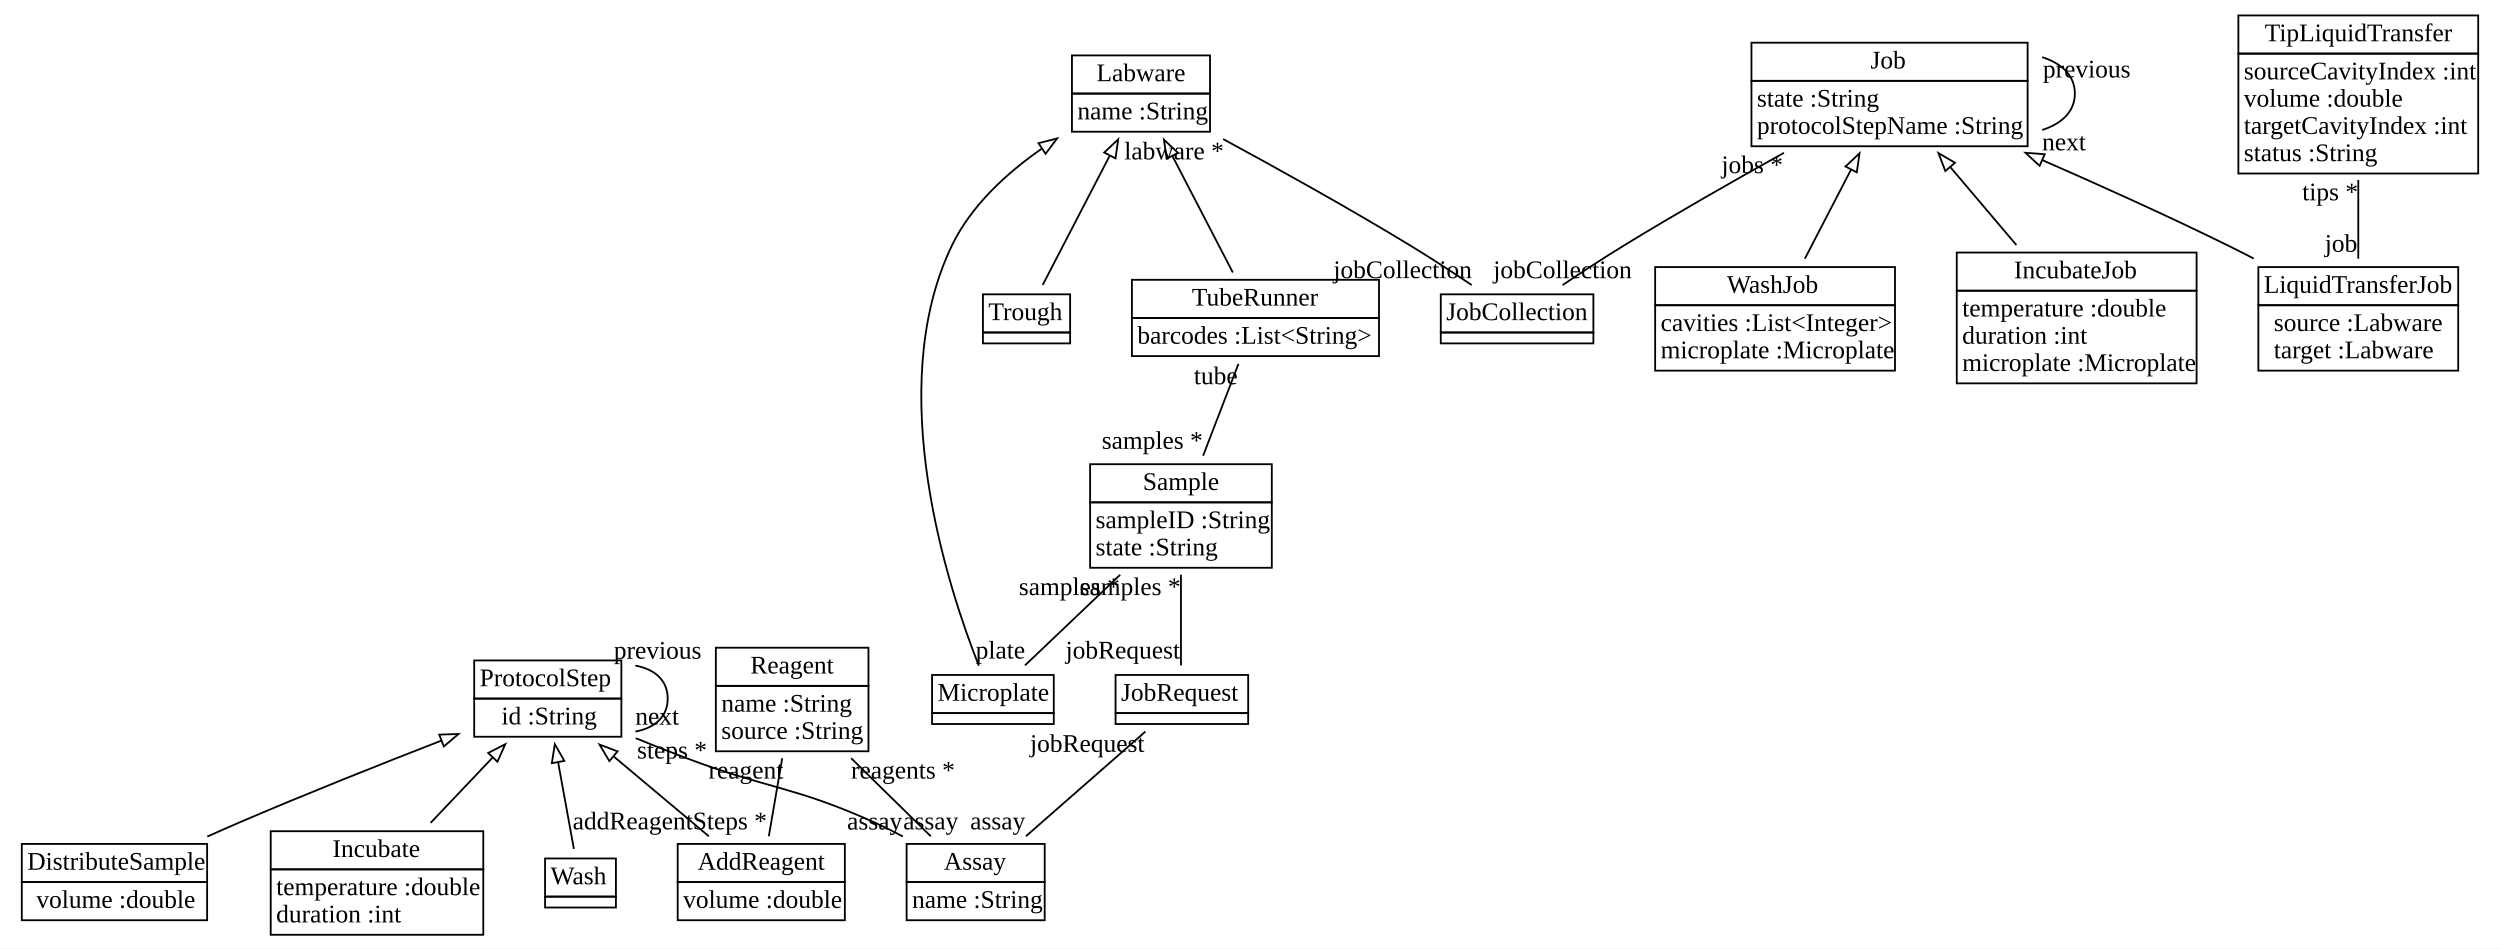
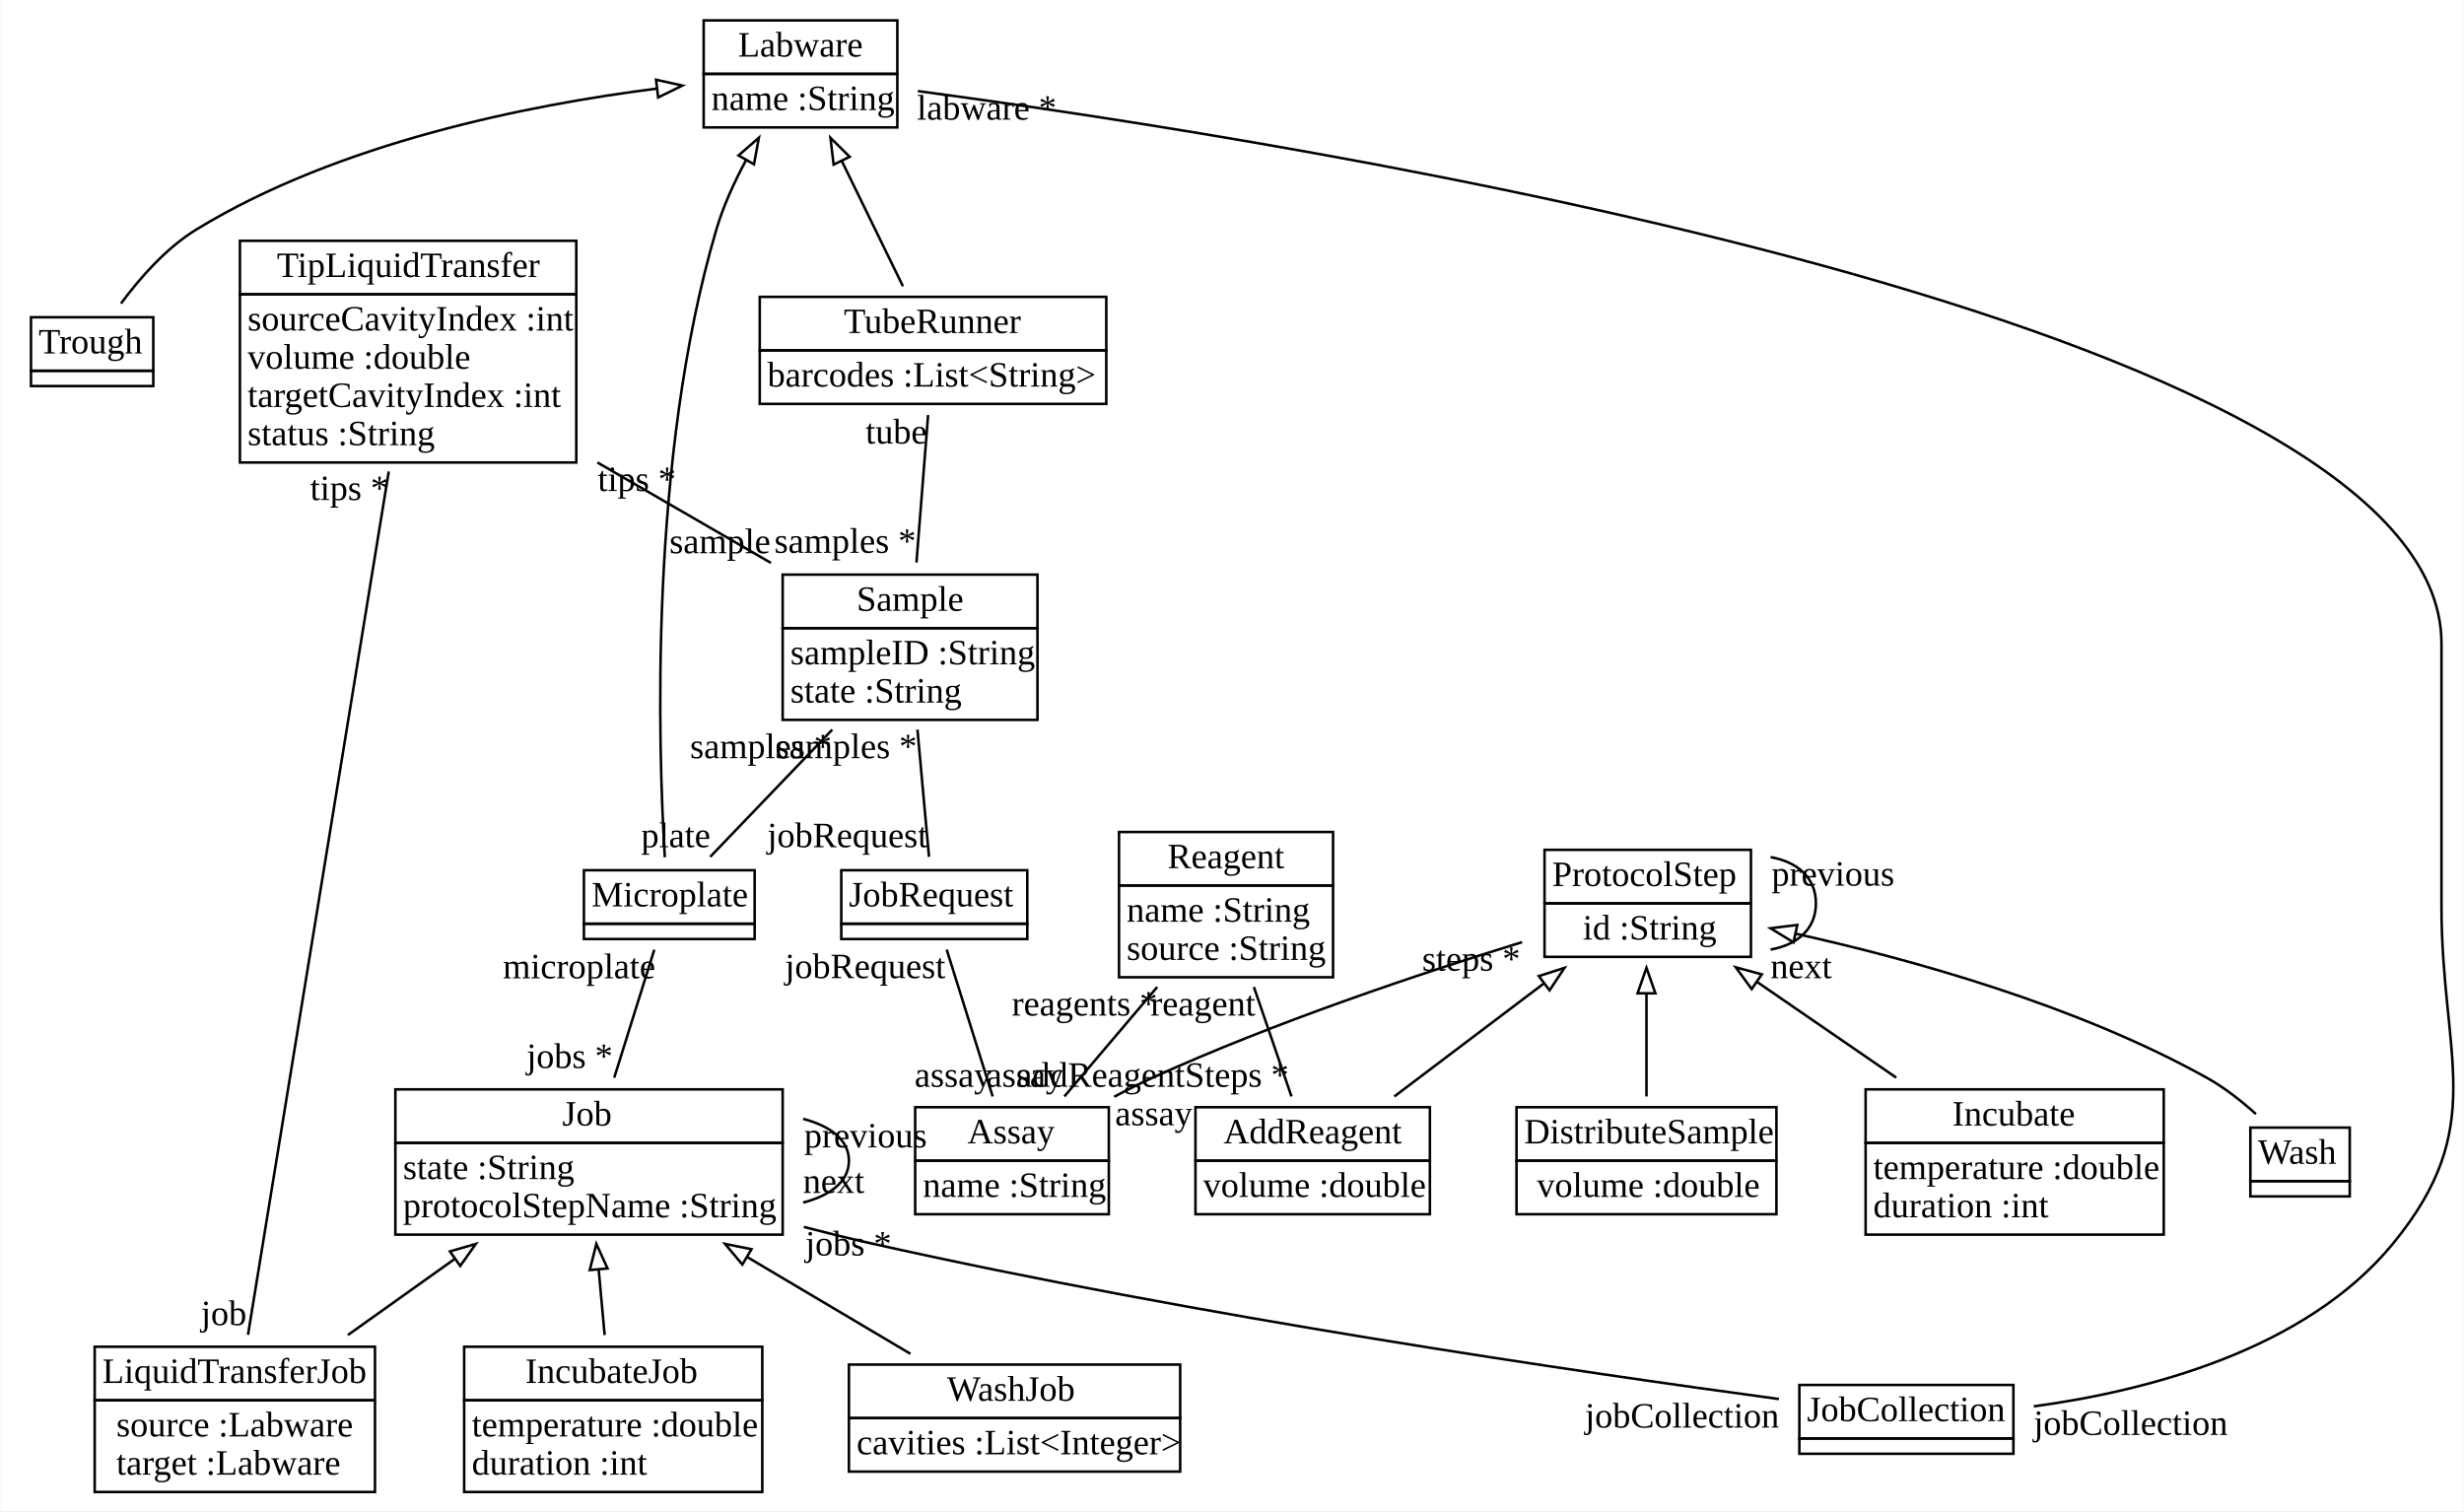
- <svg xmlns="http://www.w3.org/2000/svg" width="1376px" height="522px" viewBox="0.00 0.00 1376.00 522.00">
-   <g id="graph0" class="graph" transform="scale(1.0 1.0) rotate(0) translate(4 518)">
-     <polygon fill="white" stroke="none" points="-4,4 -4,-518 1372,-518 1372,4 -4,4" />
+ <svg xmlns="http://www.w3.org/2000/svg" width="967px" height="593px" viewBox="0.00 0.00 966.68 593.00">
+   <g id="graph0" class="graph" transform="scale(1.0 1.0) rotate(0) translate(4 589)">
+     <polygon fill="white" stroke="none" points="-4,4 -4,-589 962.68,-589 962.68,4 -4,4" />
    <g id="node1" class="node">
-       <polygon fill="none" stroke="black" points="369,-32.5 369,-53.5 461,-53.5 461,-32.5 369,-32.5" />
-       <text text-anchor="start" x="380" y="-39.3" font-family="Times New Roman,serif" font-size="14.00">AddReagent</text>
-       <polygon fill="none" stroke="black" points="369,-11.5 369,-32.5 461,-32.5 461,-11.5 369,-11.5" />
-       <text text-anchor="start" x="372" y="-18.3" font-family="Times New Roman,serif" font-size="14.00">volume :double</text>
+       <polygon fill="none" stroke="black" points="465,-133.5 465,-154.5 557,-154.5 557,-133.5 465,-133.5" />
+       <text text-anchor="start" x="476" y="-140.3" font-family="Times New Roman,serif" font-size="14.00">AddReagent</text>
+       <polygon fill="none" stroke="black" points="465,-112.5 465,-133.5 557,-133.5 557,-112.5 465,-112.5" />
+       <text text-anchor="start" x="468" y="-119.3" font-family="Times New Roman,serif" font-size="14.00">volume :double</text>
    </g>
    <g id="node12" class="node">
-       <polygon fill="none" stroke="black" points="257,-133.5 257,-154.5 338,-154.5 338,-133.5 257,-133.5" />
-       <text text-anchor="start" x="260" y="-140.3" font-family="Times New Roman,serif" font-size="14.00">ProtocolStep</text>
-       <polygon fill="none" stroke="black" points="257,-112.5 257,-133.5 338,-133.5 338,-112.5 257,-112.5" />
-       <text text-anchor="start" x="272" y="-119.3" font-family="Times New Roman,serif" font-size="14.00">id :String</text>
+       <polygon fill="none" stroke="black" points="602,-234.5 602,-255.5 683,-255.5 683,-234.5 602,-234.5" />
+       <text text-anchor="start" x="605" y="-241.3" font-family="Times New Roman,serif" font-size="14.00">ProtocolStep</text>
+       <polygon fill="none" stroke="black" points="602,-213.5 602,-234.5 683,-234.5 683,-213.5 602,-213.5" />
+       <text text-anchor="start" x="617" y="-220.3" font-family="Times New Roman,serif" font-size="14.00">id :String</text>
+     </g>
+     <g id="edge15" class="edge">
+       <path fill="none" stroke="black" d="M543.046,-158.718C560.73,-172.082 582.86,-188.806 601.705,-203.048" />
+       <polygon fill="none" stroke="black" points="599.742,-205.952 609.831,-209.189 603.963,-200.367 599.742,-205.952" />
+     </g>
+     <g id="node13" class="node">
+       <polygon fill="none" stroke="black" points="435,-241.5 435,-262.5 519,-262.5 519,-241.5 435,-241.5" />
+       <text text-anchor="start" x="454" y="-248.3" font-family="Times New Roman,serif" font-size="14.00">Reagent</text>
+       <polygon fill="none" stroke="black" points="435,-205.5 435,-241.5 519,-241.5 519,-205.5 435,-205.5" />
+       <text text-anchor="start" x="438" y="-227.3" font-family="Times New Roman,serif" font-size="14.00">name :String</text>
+       <text text-anchor="start" x="438" y="-212.3" font-family="Times New Roman,serif" font-size="14.00">source :String</text>
+     </g>
+     <g id="edge1" class="edge">
+       <path fill="none" stroke="black" d="M502.683,-158.718C498.24,-171.655 492.715,-187.742 487.929,-201.677" />
+       <text text-anchor="middle" x="467.929" y="-190.477" font-family="Times New Roman,serif" font-size="14.00">reagent</text>
+       <text text-anchor="middle" x="448.183" y="-162.518" font-family="Times New Roman,serif" font-size="14.00">addReagentSteps *</text>
+     </g>
+     <g id="node2" class="node">
+       <polygon fill="none" stroke="black" points="355,-133.5 355,-154.5 431,-154.5 431,-133.5 355,-133.5" />
+       <text text-anchor="start" x="375.5" y="-140.3" font-family="Times New Roman,serif" font-size="14.00">Assay</text>
+       <polygon fill="none" stroke="black" points="355,-112.5 355,-133.5 431,-133.5 431,-112.5 355,-112.5" />
+       <text text-anchor="start" x="358" y="-119.3" font-family="Times New Roman,serif" font-size="14.00">name :String</text>
+     </g>
+     <g id="node8" class="node">
+       <polygon fill="none" stroke="black" points="326,-226.5 326,-247.5 399,-247.5 399,-226.5 326,-226.5" />
+       <text text-anchor="start" x="329" y="-233.3" font-family="Times New Roman,serif" font-size="14.00">JobRequest</text>
+       <polygon fill="none" stroke="black" points="326,-220.5 326,-226.5 399,-226.5 399,-220.5 326,-220.5" />
+     </g>
+     <g id="edge2" class="edge">
+       <path fill="none" stroke="black" d="M385.417,-158.718C379.824,-176.578 372.352,-200.441 367.368,-216.358" />
+       <text text-anchor="middle" x="335.368" y="-205.158" font-family="Times New Roman,serif" font-size="14.00">jobRequest</text>
+       <text text-anchor="middle" x="369.917" y="-162.518" font-family="Times New Roman,serif" font-size="14.00">assay</text>
+     </g>
+     <g id="edge3" class="edge">
+       <path fill="none" stroke="black" d="M433.102,-158.595C438.05,-161.231 443.093,-163.765 448,-166 496.029,-187.881 553.365,-207.022 593.194,-219.279" />
+       <text text-anchor="middle" x="573.194" y="-208.079" font-family="Times New Roman,serif" font-size="14.00">steps *</text>
+       <text text-anchor="middle" x="448.602" y="-147.395" font-family="Times New Roman,serif" font-size="14.00">assay</text>
+     </g>
+     <g id="edge4" class="edge">
+       <path fill="none" stroke="black" d="M413.549,-158.718C424.526,-171.655 438.175,-187.742 449.998,-201.677" />
+       <text text-anchor="middle" x="421.498" y="-190.477" font-family="Times New Roman,serif" font-size="14.00">reagents *</text>
+       <text text-anchor="middle" x="398.049" y="-162.518" font-family="Times New Roman,serif" font-size="14.00">assay</text>
+     </g>
+     <g id="node3" class="node">
+       <polygon fill="none" stroke="black" points="591,-133.5 591,-154.5 693,-154.5 693,-133.5 591,-133.5" />
+       <text text-anchor="start" x="594" y="-140.3" font-family="Times New Roman,serif" font-size="14.00">DistributeSample</text>
+       <polygon fill="none" stroke="black" points="591,-112.5 591,-133.5 693,-133.5 693,-112.5 591,-112.5" />
+       <text text-anchor="start" x="599" y="-119.3" font-family="Times New Roman,serif" font-size="14.00">volume :double</text>
+     </g>
+     <g id="edge16" class="edge">
+       <path fill="none" stroke="black" d="M642,-158.718C642,-170.823 642,-185.686 642,-198.963" />
+       <polygon fill="none" stroke="black" points="638.5,-199.189 642,-209.189 645.5,-199.189 638.5,-199.189" />
+     </g>
+     <g id="node4" class="node">
+       <polygon fill="none" stroke="black" points="728,-140.5 728,-161.5 845,-161.5 845,-140.5 728,-140.5" />
+       <text text-anchor="start" x="762" y="-147.3" font-family="Times New Roman,serif" font-size="14.00">Incubate</text>
+       <polygon fill="none" stroke="black" points="728,-104.5 728,-140.5 845,-140.5 845,-104.5 728,-104.5" />
+       <text text-anchor="start" x="731" y="-126.3" font-family="Times New Roman,serif" font-size="14.00">temperature :double</text>
+       <text text-anchor="start" x="731" y="-111.3" font-family="Times New Roman,serif" font-size="14.00">duration :int</text>
+     </g>
+     <g id="edge17" class="edge">
+       <path fill="none" stroke="black" d="M740.042,-166.096C722.499,-178.157 702.573,-191.856 685.288,-203.74" />
+       <polygon fill="none" stroke="black" points="683.294,-200.863 677.036,-209.412 687.26,-206.631 683.294,-200.863" />
+     </g>
+     <g id="node5" class="node">
+       <polygon fill="none" stroke="black" points="178,-39.5 178,-60.5 295,-60.5 295,-39.5 178,-39.5" />
+       <text text-anchor="start" x="202" y="-46.3" font-family="Times New Roman,serif" font-size="14.00">IncubateJob</text>
+       <polygon fill="none" stroke="black" points="178,-3.5 178,-39.5 295,-39.5 295,-3.5 178,-3.5" />
+       <text text-anchor="start" x="181" y="-25.3" font-family="Times New Roman,serif" font-size="14.00">temperature :double</text>
+       <text text-anchor="start" x="181" y="-10.3" font-family="Times New Roman,serif" font-size="14.00">duration :int</text>
+     </g>
+     <g id="node6" class="node">
+       <polygon fill="none" stroke="black" points="151,-140.5 151,-161.5 303,-161.5 303,-140.5 151,-140.5" />
+       <text text-anchor="start" x="216.5" y="-147.3" font-family="Times New Roman,serif" font-size="14.00">Job</text>
+       <polygon fill="none" stroke="black" points="151,-104.5 151,-140.5 303,-140.5 303,-104.5 151,-104.5" />
+       <text text-anchor="start" x="154" y="-126.3" font-family="Times New Roman,serif" font-size="14.00">state :String</text>
+       <text text-anchor="start" x="154" y="-111.3" font-family="Times New Roman,serif" font-size="14.00">protocolStepName :String</text>
+     </g>
+     <g id="edge18" class="edge">
+       <path fill="none" stroke="black" d="M233.128,-65.096C232.389,-73.223 231.582,-82.094 230.804,-90.651" />
+       <polygon fill="none" stroke="black" points="227.296,-90.588 229.876,-100.864 234.267,-91.222 227.296,-90.588" />
+     </g>
+     <g id="edge10" class="edge">
+       <path fill="none" stroke="black" d="M311.032,-117.067C321.852,-119.917 329,-125.395 329,-133.5 329,-141.605 321.852,-147.083 311.032,-149.933" />
+       <text text-anchor="middle" x="335.532" y="-138.733" font-family="Times New Roman,serif" font-size="14.00">previous</text>
+       <text text-anchor="middle" x="323.032" y="-120.867" font-family="Times New Roman,serif" font-size="14.00">next</text>
+     </g>
+     <g id="node11" class="node">
+       <polygon fill="none" stroke="black" points="225,-226.5 225,-247.5 292,-247.5 292,-226.5 225,-226.5" />
+       <text text-anchor="start" x="228" y="-233.3" font-family="Times New Roman,serif" font-size="14.00">Microplate</text>
+       <polygon fill="none" stroke="black" points="225,-220.5 225,-226.5 292,-226.5 292,-220.5 225,-220.5" />
+     </g>
+     <g id="edge9" class="edge">
+       <path fill="none" stroke="black" d="M236.894,-166.096C242.103,-182.733 248.289,-202.489 252.613,-216.295" />
+       <text text-anchor="middle" x="223.113" y="-205.095" font-family="Times New Roman,serif" font-size="14.00">microplate</text>
+       <text text-anchor="middle" x="219.394" y="-169.896" font-family="Times New Roman,serif" font-size="14.00">jobs *</text>
+     </g>
+     <g id="node7" class="node">
+       <polygon fill="none" stroke="black" points="702,-24.5 702,-45.5 786,-45.5 786,-24.5 702,-24.5" />
+       <text text-anchor="start" x="705" y="-31.3" font-family="Times New Roman,serif" font-size="14.00">JobCollection</text>
+       <polygon fill="none" stroke="black" points="702,-18.5 702,-24.5 786,-24.5 786,-18.5 702,-18.5" />
+     </g>
+     <g id="edge6" class="edge">
+       <path fill="none" stroke="black" d="M693.966,-39.983C616.982,-50.369 465.068,-72.501 338,-101 329.302,-102.951 320.274,-105.175 311.293,-107.519" />
+       <text text-anchor="middle" x="328.793" y="-96.319" font-family="Times New Roman,serif" font-size="14.00">jobs *</text>
+       <text text-anchor="middle" x="655.966" y="-28.783" font-family="Times New Roman,serif" font-size="14.00">jobCollection</text>
+     </g>
+     <g id="node9" class="node">
+       <polygon fill="none" stroke="black" points="272,-560 272,-581 348,-581 348,-560 272,-560" />
+       <text text-anchor="start" x="285.5" y="-566.8" font-family="Times New Roman,serif" font-size="14.00">Labware</text>
+       <polygon fill="none" stroke="black" points="272,-539 272,-560 348,-560 348,-539 272,-539" />
+       <text text-anchor="start" x="275" y="-545.8" font-family="Times New Roman,serif" font-size="14.00">name :String</text>
+     </g>
+     <g id="edge7" class="edge">
+       <path fill="none" stroke="black" d="M794.019,-37.103C838.113,-43.095 900.549,-58.981 935,-101 972.72,-147.005 954,-174.009 954,-233.5 954,-233.5 954,-233.5 954,-336.5 954,-463.145 503.452,-533.594 356.056,-553.253" />
+       <text text-anchor="middle" x="383.056" y="-542.053" font-family="Times New Roman,serif" font-size="14.00">labware *</text>
+       <text text-anchor="middle" x="832.019" y="-25.903" font-family="Times New Roman,serif" font-size="14.00">jobCollection</text>
+     </g>
+     <g id="node14" class="node">
+       <polygon fill="none" stroke="black" points="303,-342.5 303,-363.5 403,-363.5 403,-342.5 303,-342.5" />
+       <text text-anchor="start" x="332" y="-349.3" font-family="Times New Roman,serif" font-size="14.00">Sample</text>
+       <polygon fill="none" stroke="black" points="303,-306.5 303,-342.5 403,-342.5 403,-306.5 303,-306.5" />
+       <text text-anchor="start" x="306" y="-328.3" font-family="Times New Roman,serif" font-size="14.00">sampleID :String</text>
+       <text text-anchor="start" x="306" y="-313.3" font-family="Times New Roman,serif" font-size="14.00">state :String</text>
+     </g>
+     <g id="edge8" class="edge">
+       <path fill="none" stroke="black" d="M360.432,-252.744C359.183,-266.483 357.401,-286.094 355.894,-302.665" />
+       <text text-anchor="middle" x="327.894" y="-291.465" font-family="Times New Roman,serif" font-size="14.00">samples *</text>
+       <text text-anchor="middle" x="328.432" y="-256.544" font-family="Times New Roman,serif" font-size="14.00">jobRequest</text>
+     </g>
+     <g id="node10" class="node">
+       <polygon fill="none" stroke="black" points="33,-39.5 33,-60.5 143,-60.5 143,-39.5 33,-39.5" />
+       <text text-anchor="start" x="36" y="-46.3" font-family="Times New Roman,serif" font-size="14.00">LiquidTransferJob</text>
+       <polygon fill="none" stroke="black" points="33,-3.5 33,-39.5 143,-39.5 143,-3.5 33,-3.5" />
+       <text text-anchor="start" x="41.5" y="-25.3" font-family="Times New Roman,serif" font-size="14.00">source :Labware</text>
+       <text text-anchor="start" x="41.5" y="-10.3" font-family="Times New Roman,serif" font-size="14.00">target :Labware</text>
+     </g>
+     <g id="edge19" class="edge">
+       <path fill="none" stroke="black" d="M132.363,-65.096C145.653,-74.562 160.362,-85.038 174.142,-94.853" />
+       <polygon fill="none" stroke="black" points="172.406,-97.914 182.582,-100.864 176.467,-92.212 172.406,-97.914" />
+     </g>
+     <g id="node15" class="node">
+       <polygon fill="none" stroke="black" points="90,-473.5 90,-494.5 222,-494.5 222,-473.5 90,-473.5" />
+       <text text-anchor="start" x="104.5" y="-480.3" font-family="Times New Roman,serif" font-size="14.00">TipLiquidTransfer</text>
+       <polygon fill="none" stroke="black" points="90,-407.5 90,-473.5 222,-473.5 222,-407.5 90,-407.5" />
+       <text text-anchor="start" x="93" y="-459.3" font-family="Times New Roman,serif" font-size="14.00">sourceCavityIndex :int</text>
+       <text text-anchor="start" x="93" y="-444.3" font-family="Times New Roman,serif" font-size="14.00">volume :double</text>
+       <text text-anchor="start" x="93" y="-429.3" font-family="Times New Roman,serif" font-size="14.00">targetCavityIndex :int</text>
+       <text text-anchor="start" x="93" y="-414.3" font-family="Times New Roman,serif" font-size="14.00">status :String</text>
+     </g>
+     <g id="edge5" class="edge">
+       <path fill="none" stroke="black" d="M93.167,-65.185C105.068,-138.17 134.461,-318.417 148.414,-403.979" />
+       <text text-anchor="middle" x="132.914" y="-392.779" font-family="Times New Roman,serif" font-size="14.00">tips *</text>
+       <text text-anchor="middle" x="83.667" y="-68.985" font-family="Times New Roman,serif" font-size="14.00">job</text>
+     </g>
+     <g id="edge20" class="edge">
+       <path fill="none" stroke="black" d="M256.75,-252.593C254.16,-295.223 250.477,-409.273 277,-499 279.722,-508.21 284.012,-517.581 288.61,-526.096" />
+       <polygon fill="none" stroke="black" points="285.665,-527.998 293.66,-534.95 291.746,-524.53 285.665,-527.998" />
+     </g>
+     <g id="edge12" class="edge">
+       <path fill="none" stroke="black" d="M274.548,-252.744C287.732,-266.483 306.55,-286.094 322.451,-302.665" />
+       <text text-anchor="middle" x="294.451" y="-291.465" font-family="Times New Roman,serif" font-size="14.00">samples *</text>
+       <text text-anchor="middle" x="261.048" y="-256.544" font-family="Times New Roman,serif" font-size="14.00">plate</text>
+     </g>
+     <g id="edge11" class="edge">
+       <path fill="none" stroke="black" d="M690.714,-216.355C701.042,-218.198 708.5,-224.246 708.5,-234.5 708.5,-244.754 701.042,-250.802 690.714,-252.645" />
+       <text text-anchor="middle" x="715.214" y="-241.445" font-family="Times New Roman,serif" font-size="14.00">previous</text>
+       <text text-anchor="middle" x="702.714" y="-205.155" font-family="Times New Roman,serif" font-size="14.00">next</text>
    </g>
    <g id="edge13" class="edge">
-       <path fill="none" stroke="black" d="M386.134,-57.718C370.42,-70.902 350.807,-87.357 333.983,-101.472" />
-       <polygon fill="none" stroke="black" points="331.388,-99.08 325.977,-108.189 335.888,-104.443 331.388,-99.08" />
-     </g>
-     <g id="node13" class="node">
-       <polygon fill="none" stroke="black" points="390,-140.5 390,-161.5 474,-161.5 474,-140.5 390,-140.5" />
-       <text text-anchor="start" x="409" y="-147.3" font-family="Times New Roman,serif" font-size="14.00">Reagent</text>
-       <polygon fill="none" stroke="black" points="390,-104.5 390,-140.5 474,-140.5 474,-104.5 390,-104.5" />
-       <text text-anchor="start" x="393" y="-126.3" font-family="Times New Roman,serif" font-size="14.00">name :String</text>
-       <text text-anchor="start" x="393" y="-111.3" font-family="Times New Roman,serif" font-size="14.00">source :String</text>
-     </g>
-     <g id="edge1" class="edge">
-       <path fill="none" stroke="black" d="M419.159,-57.718C421.38,-70.655 424.143,-86.742 426.535,-100.677" />
-       <text text-anchor="middle" x="406.535" y="-89.477" font-family="Times New Roman,serif" font-size="14.00">reagent</text>
-       <text text-anchor="middle" x="364.659" y="-61.518" font-family="Times New Roman,serif" font-size="14.00">addReagentSteps *</text>
-     </g>
-     <g id="node2" class="node">
-       <polygon fill="none" stroke="black" points="495,-32.5 495,-53.5 571,-53.5 571,-32.5 495,-32.5" />
-       <text text-anchor="start" x="515.5" y="-39.3" font-family="Times New Roman,serif" font-size="14.00">Assay</text>
-       <polygon fill="none" stroke="black" points="495,-11.5 495,-32.5 571,-32.5 571,-11.5 495,-11.5" />
-       <text text-anchor="start" x="498" y="-18.3" font-family="Times New Roman,serif" font-size="14.00">name :String</text>
-     </g>
-     <g id="node8" class="node">
-       <polygon fill="none" stroke="black" points="610,-125.5 610,-146.5 683,-146.5 683,-125.5 610,-125.5" />
-       <text text-anchor="start" x="613" y="-132.3" font-family="Times New Roman,serif" font-size="14.00">JobRequest</text>
-       <polygon fill="none" stroke="black" points="610,-119.5 610,-125.5 683,-125.5 683,-119.5 610,-119.5" />
-     </g>
-     <g id="edge2" class="edge">
-       <path fill="none" stroke="black" d="M560.643,-57.718C581.029,-75.578 608.266,-99.441 626.434,-115.358" />
-       <text text-anchor="middle" x="594.434" y="-104.158" font-family="Times New Roman,serif" font-size="14.00">jobRequest</text>
-       <text text-anchor="middle" x="545.143" y="-61.518" font-family="Times New Roman,serif" font-size="14.00">assay</text>
-     </g>
-     <g id="edge3" class="edge">
-       <path fill="none" stroke="black" d="M492.908,-57.617C487.958,-60.249 482.912,-62.776 478,-65 433.06,-85.351 419.143,-83.547 373,-101 364.183,-104.335 354.861,-108.044 345.88,-111.713" />
-       <text text-anchor="middle" x="365.88" y="-100.513" font-family="Times New Roman,serif" font-size="14.00">steps *</text>
-       <text text-anchor="middle" x="477.408" y="-61.417" font-family="Times New Roman,serif" font-size="14.00">assay</text>
-     </g>
-     <g id="edge4" class="edge">
-       <path fill="none" stroke="black" d="M508.293,-57.718C495.094,-70.655 478.683,-86.742 464.466,-100.677" />
-       <text text-anchor="middle" x="492.966" y="-89.477" font-family="Times New Roman,serif" font-size="14.00">reagents *</text>
-       <text text-anchor="middle" x="508.293" y="-61.518" font-family="Times New Roman,serif" font-size="14.00">assay</text>
-     </g>
-     <g id="node3" class="node">
-       <polygon fill="none" stroke="black" points="8,-32.5 8,-53.5 110,-53.5 110,-32.5 8,-32.5" />
-       <text text-anchor="start" x="11" y="-39.3" font-family="Times New Roman,serif" font-size="14.00">DistributeSample</text>
-       <polygon fill="none" stroke="black" points="8,-11.5 8,-32.5 110,-32.5 110,-11.5 8,-11.5" />
-       <text text-anchor="start" x="16" y="-18.3" font-family="Times New Roman,serif" font-size="14.00">volume :double</text>
+       <path fill="none" stroke="black" d="M298.386,-368.104C277.32,-380.294 252.888,-394.433 230.273,-407.52" />
+       <text text-anchor="middle" x="245.773" y="-396.32" font-family="Times New Roman,serif" font-size="14.00">tips *</text>
+       <text text-anchor="middle" x="278.386" y="-371.904" font-family="Times New Roman,serif" font-size="14.00">sample</text>
+     </g>
+     <g id="node17" class="node">
+       <polygon fill="none" stroke="black" points="294,-451.5 294,-472.5 430,-472.5 430,-451.5 294,-451.5" />
+       <text text-anchor="start" x="327" y="-458.3" font-family="Times New Roman,serif" font-size="14.00">TubeRunner</text>
+       <polygon fill="none" stroke="black" points="294,-430.5 294,-451.5 430,-451.5 430,-430.5 294,-430.5" />
+       <text text-anchor="start" x="297" y="-437.3" font-family="Times New Roman,serif" font-size="14.00">barcodes :List&lt;String&gt;</text>
    </g>
    <g id="edge14" class="edge">
-       <path fill="none" stroke="black" d="M110.102,-57.544C115.783,-60.106 121.501,-62.637 127,-65 163.91,-80.862 205.857,-97.531 238.848,-110.336" />
-       <polygon fill="none" stroke="black" points="237.753,-113.666 248.342,-114.011 240.28,-107.137 237.753,-113.666" />
-     </g>
-     <g id="node4" class="node">
-       <polygon fill="none" stroke="black" points="145,-39.5 145,-60.5 262,-60.5 262,-39.5 145,-39.5" />
-       <text text-anchor="start" x="179" y="-46.3" font-family="Times New Roman,serif" font-size="14.00">Incubate</text>
-       <polygon fill="none" stroke="black" points="145,-3.5 145,-39.5 262,-39.5 262,-3.5 145,-3.5" />
-       <text text-anchor="start" x="148" y="-25.3" font-family="Times New Roman,serif" font-size="14.00">temperature :double</text>
-       <text text-anchor="start" x="148" y="-10.3" font-family="Times New Roman,serif" font-size="14.00">duration :int</text>
-     </g>
-     <g id="edge15" class="edge">
-       <path fill="none" stroke="black" d="M233.001,-65.096C243.931,-76.609 256.28,-89.614 267.194,-101.108" />
-       <polygon fill="none" stroke="black" points="264.705,-103.571 274.129,-108.412 269.782,-98.751 264.705,-103.571" />
-     </g>
-     <g id="node5" class="node">
-       <polygon fill="none" stroke="black" points="1073,-358 1073,-379 1205,-379 1205,-358 1073,-358" />
-       <text text-anchor="start" x="1104.5" y="-364.8" font-family="Times New Roman,serif" font-size="14.00">IncubateJob</text>
-       <polygon fill="none" stroke="black" points="1073,-307 1073,-358 1205,-358 1205,-307 1073,-307" />
-       <text text-anchor="start" x="1076" y="-343.8" font-family="Times New Roman,serif" font-size="14.00">temperature :double</text>
-       <text text-anchor="start" x="1076" y="-328.8" font-family="Times New Roman,serif" font-size="14.00">duration :int</text>
-       <text text-anchor="start" x="1076" y="-313.8" font-family="Times New Roman,serif" font-size="14.00">microplate :Microplate</text>
-     </g>
-     <g id="node6" class="node">
-       <polygon fill="none" stroke="black" points="960,-473.5 960,-494.5 1112,-494.5 1112,-473.5 960,-473.5" />
-       <text text-anchor="start" x="1025.5" y="-480.3" font-family="Times New Roman,serif" font-size="14.00">Job</text>
-       <polygon fill="none" stroke="black" points="960,-437.5 960,-473.5 1112,-473.5 1112,-437.5 960,-437.5" />
-       <text text-anchor="start" x="963" y="-459.3" font-family="Times New Roman,serif" font-size="14.00">state :String</text>
-       <text text-anchor="start" x="963" y="-444.3" font-family="Times New Roman,serif" font-size="14.00">protocolStepName :String</text>
-     </g>
-     <g id="edge16" class="edge">
-       <path fill="none" stroke="black" d="M1105.84,-383.112C1094.24,-396.798 1081.21,-412.169 1069.57,-425.895" />
-       <polygon fill="none" stroke="black" points="1066.7,-423.87 1062.91,-433.761 1072.04,-428.396 1066.7,-423.87" />
-     </g>
-     <g id="edge9" class="edge">
-       <path fill="none" stroke="black" d="M1120.03,-446.452C1130.85,-449.929 1138,-456.611 1138,-466.5 1138,-476.389 1130.85,-483.071 1120.03,-486.548" />
-       <text text-anchor="middle" x="1144.53" y="-475.348" font-family="Times New Roman,serif" font-size="14.00">previous</text>
-       <text text-anchor="middle" x="1132.03" y="-435.252" font-family="Times New Roman,serif" font-size="14.00">next</text>
-     </g>
-     <g id="node7" class="node">
-       <polygon fill="none" stroke="black" points="789,-335 789,-356 873,-356 873,-335 789,-335" />
-       <text text-anchor="start" x="792" y="-341.8" font-family="Times New Roman,serif" font-size="14.00">JobCollection</text>
-       <polygon fill="none" stroke="black" points="789,-329 789,-335 873,-335 873,-329 789,-329" />
-     </g>
-     <g id="edge6" class="edge">
-       <path fill="none" stroke="black" d="M856.017,-361.092C866.421,-368.055 878.689,-376.078 890,-383 918.557,-400.478 950.92,-418.901 977.907,-433.893" />
-       <text text-anchor="middle" x="960.407" y="-422.693" font-family="Times New Roman,serif" font-size="14.00">jobs *</text>
-       <text text-anchor="middle" x="856.017" y="-364.892" font-family="Times New Roman,serif" font-size="14.00">jobCollection</text>
-     </g>
-     <g id="node9" class="node">
-       <polygon fill="none" stroke="black" points="586,-466.5 586,-487.5 662,-487.5 662,-466.5 586,-466.5" />
-       <text text-anchor="start" x="599.5" y="-473.3" font-family="Times New Roman,serif" font-size="14.00">Labware</text>
-       <polygon fill="none" stroke="black" points="586,-445.5 586,-466.5 662,-466.5 662,-445.5 586,-445.5" />
-       <text text-anchor="start" x="589" y="-452.3" font-family="Times New Roman,serif" font-size="14.00">name :String</text>
-     </g>
-     <g id="edge7" class="edge">
-       <path fill="none" stroke="black" d="M806.003,-361.125C795.602,-368.093 783.331,-376.111 772,-383 738.067,-403.632 698.766,-425.446 669.194,-441.458" />
-       <text text-anchor="middle" x="642.194" y="-430.258" font-family="Times New Roman,serif" font-size="14.00">labware *</text>
-       <text text-anchor="middle" x="768.003" y="-364.925" font-family="Times New Roman,serif" font-size="14.00">jobCollection</text>
-     </g>
-     <g id="node14" class="node">
-       <polygon fill="none" stroke="black" points="596,-241.5 596,-262.5 696,-262.5 696,-241.5 596,-241.5" />
-       <text text-anchor="start" x="625" y="-248.3" font-family="Times New Roman,serif" font-size="14.00">Sample</text>
-       <polygon fill="none" stroke="black" points="596,-205.5 596,-241.5 696,-241.5 696,-205.5 596,-205.5" />
-       <text text-anchor="start" x="599" y="-227.3" font-family="Times New Roman,serif" font-size="14.00">sampleID :String</text>
-       <text text-anchor="start" x="599" y="-212.3" font-family="Times New Roman,serif" font-size="14.00">state :String</text>
-     </g>
-     <g id="edge8" class="edge">
-       <path fill="none" stroke="black" d="M646,-151.744C646,-165.483 646,-185.094 646,-201.665" />
-       <text text-anchor="middle" x="618" y="-190.465" font-family="Times New Roman,serif" font-size="14.00">samples *</text>
-       <text text-anchor="middle" x="614" y="-155.544" font-family="Times New Roman,serif" font-size="14.00">jobRequest</text>
-     </g>
-     <g id="node10" class="node">
-       <polygon fill="none" stroke="black" points="1239,-350 1239,-371 1349,-371 1349,-350 1239,-350" />
-       <text text-anchor="start" x="1242" y="-356.8" font-family="Times New Roman,serif" font-size="14.00">LiquidTransferJob</text>
-       <polygon fill="none" stroke="black" points="1239,-314 1239,-350 1349,-350 1349,-314 1239,-314" />
-       <text text-anchor="start" x="1247.5" y="-335.8" font-family="Times New Roman,serif" font-size="14.00">source :Labware</text>
-       <text text-anchor="start" x="1247.5" y="-320.8" font-family="Times New Roman,serif" font-size="14.00">target :Labware</text>
-     </g>
-     <g id="edge17" class="edge">
-       <path fill="none" stroke="black" d="M1236.44,-375.696C1231.58,-378.215 1226.72,-380.679 1222,-383 1189.11,-399.172 1152.32,-415.787 1120.21,-429.83" />
-       <polygon fill="none" stroke="black" points="1118.61,-426.707 1110.84,-433.91 1121.4,-433.125 1118.61,-426.707" />
-     </g>
-     <g id="node15" class="node">
-       <polygon fill="none" stroke="black" points="1228,-488.5 1228,-509.5 1360,-509.5 1360,-488.5 1228,-488.5" />
-       <text text-anchor="start" x="1242.5" y="-495.3" font-family="Times New Roman,serif" font-size="14.00">TipLiquidTransfer</text>
-       <polygon fill="none" stroke="black" points="1228,-422.5 1228,-488.5 1360,-488.5 1360,-422.5 1228,-422.5" />
-       <text text-anchor="start" x="1231" y="-474.3" font-family="Times New Roman,serif" font-size="14.00">sourceCavityIndex :int</text>
-       <text text-anchor="start" x="1231" y="-459.3" font-family="Times New Roman,serif" font-size="14.00">volume :double</text>
-       <text text-anchor="start" x="1231" y="-444.3" font-family="Times New Roman,serif" font-size="14.00">targetCavityIndex :int</text>
-       <text text-anchor="start" x="1231" y="-429.3" font-family="Times New Roman,serif" font-size="14.00">status :String</text>
-     </g>
-     <g id="edge5" class="edge">
-       <path fill="none" stroke="black" d="M1294,-375.606C1294,-388.824 1294,-404.456 1294,-418.946" />
-       <text text-anchor="middle" x="1278.5" y="-407.746" font-family="Times New Roman,serif" font-size="14.00">tips *</text>
-       <text text-anchor="middle" x="1284.5" y="-379.406" font-family="Times New Roman,serif" font-size="14.00">job</text>
-     </g>
-     <g id="node11" class="node">
-       <polygon fill="none" stroke="black" points="509,-125.5 509,-146.5 576,-146.5 576,-125.5 509,-125.5" />
-       <text text-anchor="start" x="512" y="-132.3" font-family="Times New Roman,serif" font-size="14.00">Microplate</text>
-       <polygon fill="none" stroke="black" points="509,-119.5 509,-125.5 576,-125.5 576,-119.5 509,-119.5" />
-     </g>
-     <g id="edge18" class="edge">
-       <path fill="none" stroke="black" d="M534.766,-151.554C518.175,-193.423 481.656,-303.64 520,-383 530.568,-404.873 550.064,-422.719 569.344,-436.148" />
-       <polygon fill="none" stroke="black" points="567.596,-439.189 577.86,-441.818 571.476,-433.362 567.596,-439.189" />
-     </g>
-     <g id="edge11" class="edge">
-       <path fill="none" stroke="black" d="M560.115,-151.744C574.548,-165.483 595.149,-185.094 612.557,-201.665" />
-       <text text-anchor="middle" x="584.557" y="-190.465" font-family="Times New Roman,serif" font-size="14.00">samples *</text>
-       <text text-anchor="middle" x="546.615" y="-155.544" font-family="Times New Roman,serif" font-size="14.00">plate</text>
-     </g>
-     <g id="edge10" class="edge">
-       <path fill="none" stroke="black" d="M345.714,-115.355C356.042,-117.198 363.5,-123.246 363.5,-133.5 363.5,-143.754 356.042,-149.802 345.714,-151.645" />
-       <text text-anchor="middle" x="357.964" y="-155.445" font-family="Times New Roman,serif" font-size="14.00">previous</text>
-       <text text-anchor="middle" x="357.714" y="-119.155" font-family="Times New Roman,serif" font-size="14.00">next</text>
-     </g>
-     <g id="node17" class="node">
-       <polygon fill="none" stroke="black" points="619,-343 619,-364 755,-364 755,-343 619,-343" />
-       <text text-anchor="start" x="652" y="-349.8" font-family="Times New Roman,serif" font-size="14.00">TubeRunner</text>
-       <polygon fill="none" stroke="black" points="619,-322 619,-343 755,-343 755,-322 619,-322" />
-       <text text-anchor="start" x="622" y="-328.8" font-family="Times New Roman,serif" font-size="14.00">barcodes :List&lt;String&gt;</text>
-     </g>
-     <g id="edge12" class="edge">
-       <path fill="none" stroke="black" d="M658.19,-267.165C664.422,-283.352 671.887,-302.743 677.656,-317.729" />
-       <text text-anchor="middle" x="665.156" y="-306.529" font-family="Times New Roman,serif" font-size="14.00">tube</text>
-       <text text-anchor="middle" x="630.19" y="-270.965" font-family="Times New Roman,serif" font-size="14.00">samples *</text>
+       <path fill="none" stroke="black" d="M355.507,-368.255C356.953,-386.571 358.743,-409.244 360.077,-426.142" />
+       <text text-anchor="middle" x="347.577" y="-414.942" font-family="Times New Roman,serif" font-size="14.00">tube</text>
+       <text text-anchor="middle" x="327.507" y="-372.055" font-family="Times New Roman,serif" font-size="14.00">samples *</text>
    </g>
    <g id="node16" class="node">
-       <polygon fill="none" stroke="black" points="537,-335 537,-356 585,-356 585,-335 537,-335" />
-       <text text-anchor="start" x="540" y="-341.8" font-family="Times New Roman,serif" font-size="14.00">Trough</text>
-       <polygon fill="none" stroke="black" points="537,-329 537,-335 585,-335 585,-329 537,-329" />
-     </g>
-     <g id="edge19" class="edge">
-       <path fill="none" stroke="black" d="M569.893,-361.15C579.432,-379.548 594.818,-409.221 606.749,-432.23" />
-       <polygon fill="none" stroke="black" points="603.749,-434.047 611.459,-441.314 609.963,-430.825 603.749,-434.047" />
-     </g>
-     <g id="edge20" class="edge">
-       <path fill="none" stroke="black" d="M674.553,-368.004C665.038,-386.356 651.806,-411.874 641.267,-432.2" />
-       <polygon fill="none" stroke="black" points="638.133,-430.641 636.637,-441.13 644.347,-433.863 638.133,-430.641" />
+       <polygon fill="none" stroke="black" points="8,-443.5 8,-464.5 56,-464.5 56,-443.5 8,-443.5" />
+       <text text-anchor="start" x="11" y="-450.3" font-family="Times New Roman,serif" font-size="14.00">Trough</text>
+       <polygon fill="none" stroke="black" points="8,-437.5 8,-443.5 56,-443.5 56,-437.5 8,-437.5" />
+     </g>
+     <g id="edge21" class="edge">
+       <path fill="none" stroke="black" d="M43.34,-469.907C50.671,-479.833 61.058,-491.71 73,-499 128.753,-533.034 203.124,-547.832 253.579,-554.222" />
+       <polygon fill="none" stroke="black" points="253.307,-557.714 263.652,-555.426 254.138,-550.764 253.307,-557.714" />
+     </g>
+     <g id="edge22" class="edge">
+       <path fill="none" stroke="black" d="M350.2,-476.666C343.086,-491.236 333.927,-509.997 326.148,-525.929" />
+       <polygon fill="none" stroke="black" points="322.995,-524.407 321.753,-534.929 329.286,-527.479 322.995,-524.407" />
    </g>
    <g id="node18" class="node">
-       <polygon fill="none" stroke="black" points="296,-24.5 296,-45.5 335,-45.5 335,-24.5 296,-24.5" />
-       <text text-anchor="start" x="299" y="-31.3" font-family="Times New Roman,serif" font-size="14.00">Wash</text>
-       <polygon fill="none" stroke="black" points="296,-18.5 296,-24.5 335,-24.5 335,-18.5 296,-18.5" />
-     </g>
-     <g id="edge21" class="edge">
-       <path fill="none" stroke="black" d="M311.865,-50.745C309.485,-63.832 306.137,-82.249 303.22,-98.29" />
-       <polygon fill="none" stroke="black" points="299.726,-97.944 301.38,-108.408 306.613,-99.196 299.726,-97.944" />
+       <polygon fill="none" stroke="black" points="879,-125.5 879,-146.5 918,-146.5 918,-125.5 879,-125.5" />
+       <text text-anchor="start" x="882" y="-132.3" font-family="Times New Roman,serif" font-size="14.00">Wash</text>
+       <polygon fill="none" stroke="black" points="879,-119.5 879,-125.5 918,-125.5 918,-119.5 879,-119.5" />
+     </g>
+     <g id="edge23" class="edge">
+       <path fill="none" stroke="black" d="M881.19,-151.814C875.485,-156.945 868.82,-162.201 862,-166 810.95,-194.439 746.417,-212.416 700.473,-222.601" />
+       <polygon fill="none" stroke="black" points="699.708,-219.186 690.673,-224.719 701.186,-226.028 699.708,-219.186" />
    </g>
    <g id="node19" class="node">
-       <polygon fill="none" stroke="black" points="907,-350 907,-371 1039,-371 1039,-350 907,-350" />
-       <text text-anchor="start" x="946.5" y="-356.8" font-family="Times New Roman,serif" font-size="14.00">WashJob</text>
-       <polygon fill="none" stroke="black" points="907,-314 907,-350 1039,-350 1039,-314 907,-314" />
-       <text text-anchor="start" x="910" y="-335.8" font-family="Times New Roman,serif" font-size="14.00">cavities :List&lt;Integer&gt;</text>
-       <text text-anchor="start" x="910" y="-320.8" font-family="Times New Roman,serif" font-size="14.00">microplate :Microplate</text>
-     </g>
-     <g id="edge22" class="edge">
-       <path fill="none" stroke="black" d="M989.388,-375.606C997.129,-390.535 1006.47,-408.542 1014.74,-424.506" />
-       <polygon fill="none" stroke="black" points="1011.76,-426.364 1019.48,-433.631 1017.98,-423.142 1011.76,-426.364" />
+       <polygon fill="none" stroke="black" points="329,-32.5 329,-53.5 459,-53.5 459,-32.5 329,-32.5" />
+       <text text-anchor="start" x="367.5" y="-39.3" font-family="Times New Roman,serif" font-size="14.00">WashJob</text>
+       <polygon fill="none" stroke="black" points="329,-11.5 329,-32.5 459,-32.5 459,-11.5 329,-11.5" />
+       <text text-anchor="start" x="332" y="-18.3" font-family="Times New Roman,serif" font-size="14.00">cavities :List&lt;Integer&gt;</text>
+     </g>
+     <g id="edge24" class="edge">
+       <path fill="none" stroke="black" d="M353.147,-57.718C333.882,-69.139 310.476,-83.014 289.082,-95.697" />
+       <polygon fill="none" stroke="black" points="287.187,-92.751 280.37,-100.862 290.757,-98.773 287.187,-92.751" />
    </g>
  </g>
</svg>
